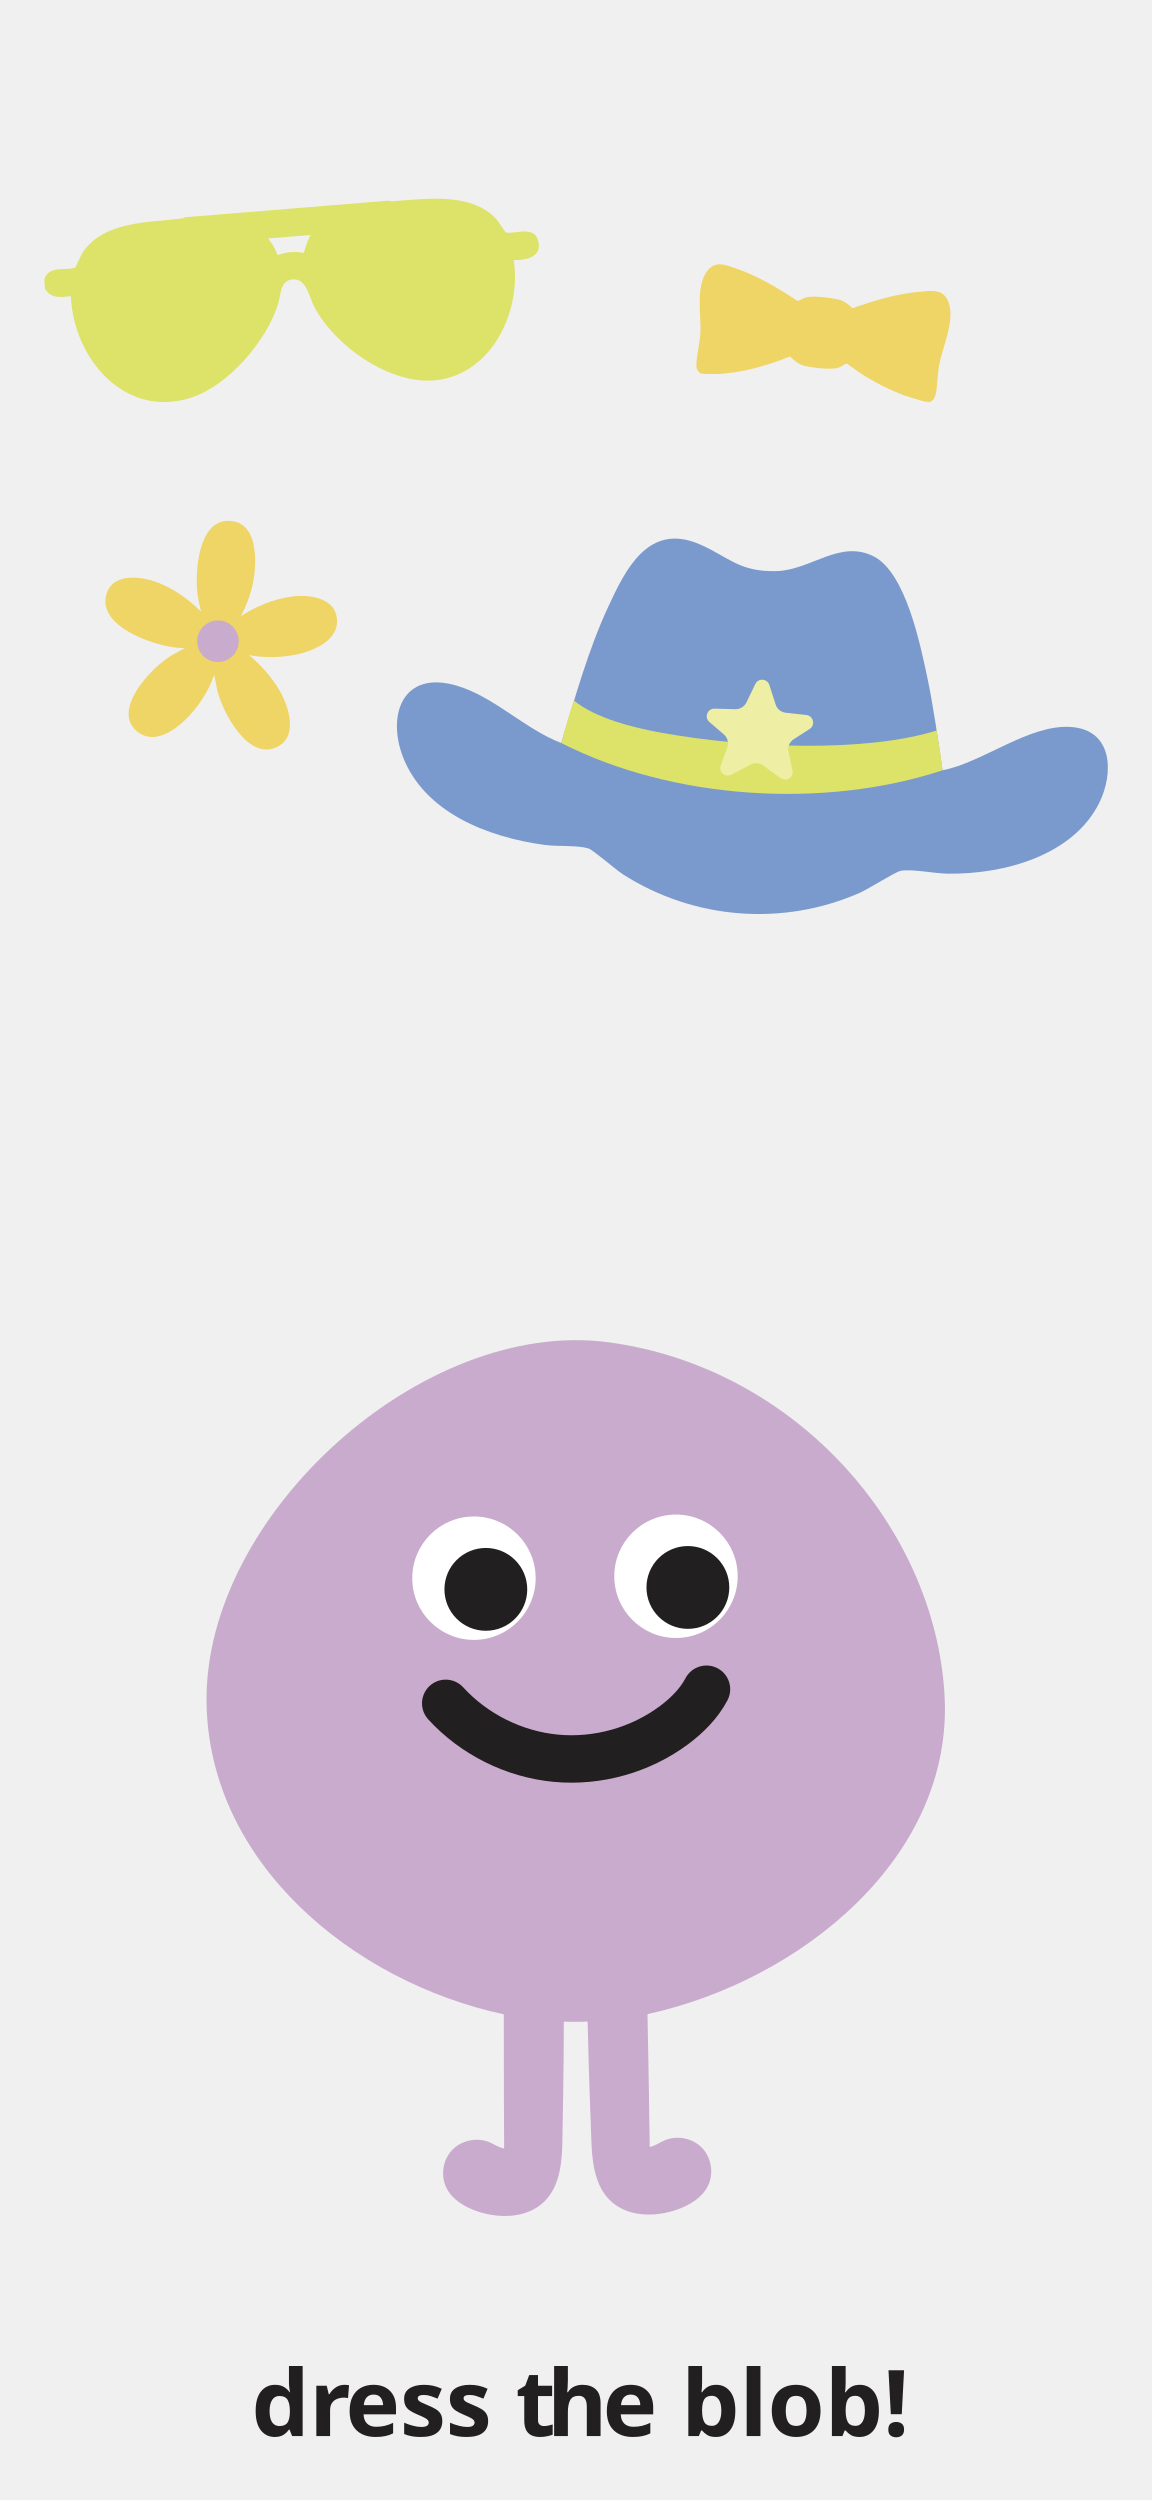
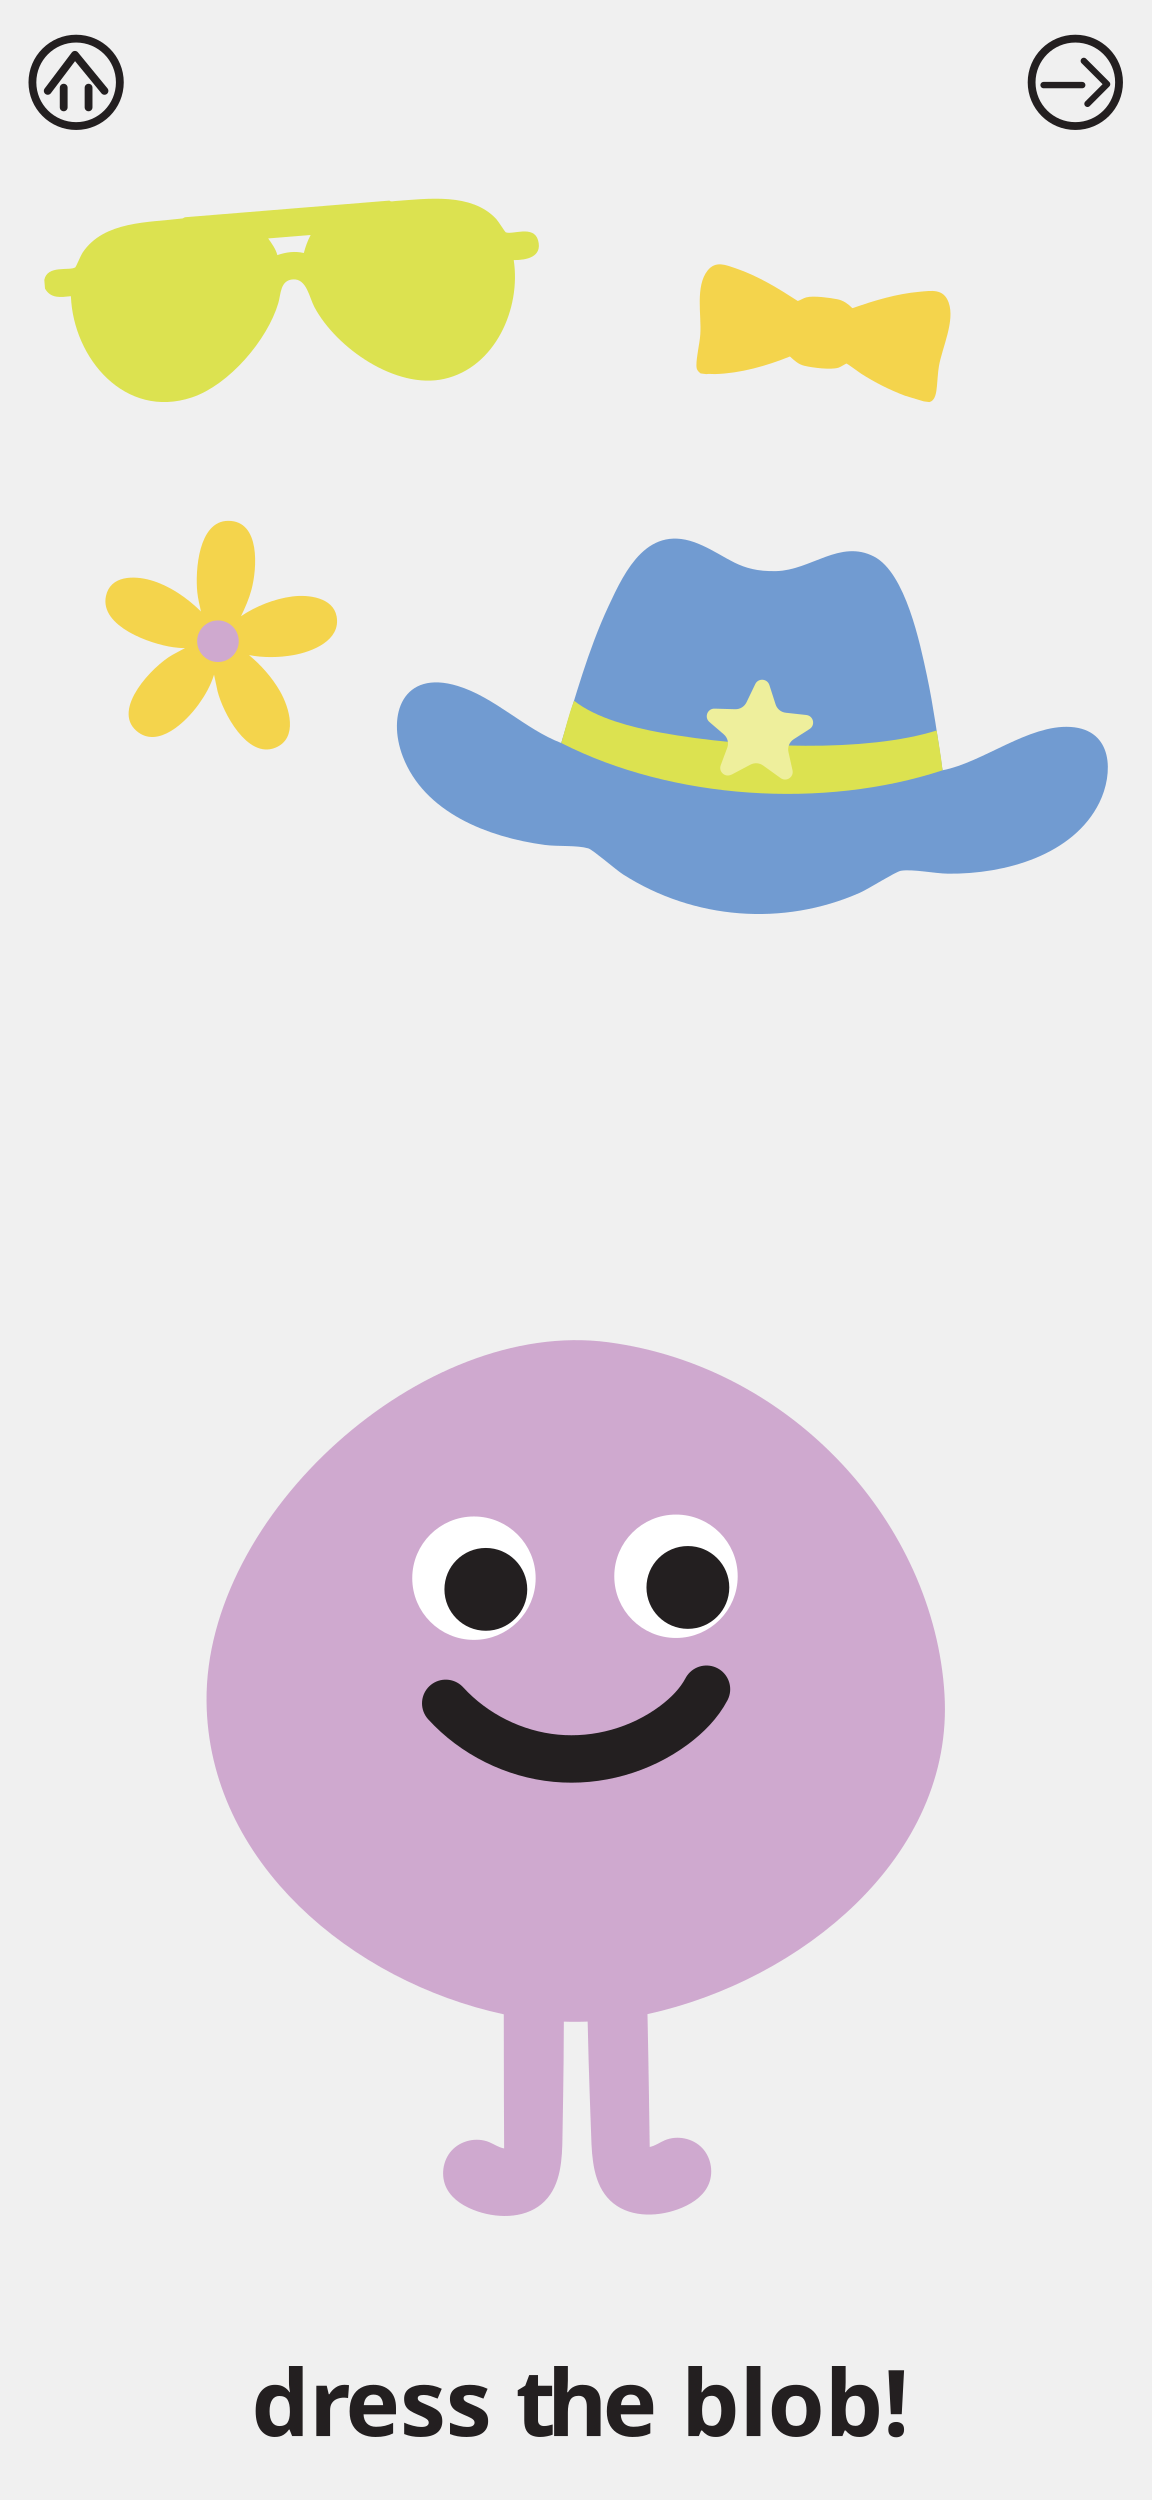
<svg xmlns="http://www.w3.org/2000/svg" id="Layer_1" data-name="Layer 1" viewBox="0 0 294.48 639.36">
  <defs>
    <style>
      .cls-1 {
-         fill: #7a9acd;
+         fill: #eeef9c;
      }

      .cls-2, .cls-3 {
-         fill: #221f20;
+         fill: #231f20;
      }

      .cls-4 {
-         fill: #efd565;
+         fill: #cfa9cf;
      }

      .cls-5 {
+         fill: #719bd1;
+       }
+ 
+       .cls-6 {
        fill: #fff;
      }

-       .cls-6 {
-         fill: #c9abcd;
+       .cls-7 {
+         stroke-width: 1.63px;
      }

-       .cls-7 {
+       .cls-7, .cls-8, .cls-9, .cls-10 {
        fill: none;
-         stroke: #221f20;
-         stroke-linecap: round;
-         stroke-miterlimit: 10;
-         stroke-width: 12.13px;
+         stroke: #231f20;
      }

-       .cls-8 {
-         fill: #eeefa5;
+       .cls-7, .cls-9, .cls-10 {
+         stroke-linecap: round;
      }

-       .cls-9 {
-         letter-spacing: 0em;
-       }
- 
-       .cls-10 {
-         fill: #dde268;
+       .cls-7, .cls-10 {
+         stroke-linejoin: round;
      }

      .cls-11 {
-         letter-spacing: 0em;
+         fill: #f4d44c;
+       }
+ 
+       .cls-8, .cls-9 {
+         stroke-miterlimit: 10;
+       }
+ 
+       .cls-8, .cls-10 {
+         stroke-width: 2px;
      }

      .cls-3 {
        font-family: NeulisSans-Black, 'Neulis Sans';
        font-size: 23.58px;
        font-weight: 800;
      }
+ 
+       .cls-12 {
+         letter-spacing: 0em;
+       }
+ 
+       .cls-13 {
+         fill: #dce250;
+       }
+ 
+       .cls-9 {
+         stroke-width: 12.13px;
+       }
+ 
+       .cls-14 {
+         letter-spacing: 0em;
+       }
    </style>
  </defs>
  <text class="cls-3" transform="translate(64.32 623.01)">
    <tspan x="0" y="0">d</tspan>
-     <tspan class="cls-9" x="14.74" y="0">r</tspan>
+     <tspan class="cls-12" x="14.74" y="0">r</tspan>
    <tspan x="24.03" y="0">ess t</tspan>
-     <tspan class="cls-11" x="75.55" y="0">h</tspan>
+     <tspan class="cls-14" x="75.55" y="0">h</tspan>
    <tspan x="89.81" y="0">e blob!</tspan>
  </text>
  <g>
-     <path class="cls-6" d="M165.59,515.07c.31,14.27.51,29.99.57,34,1.38-.26,2.53-1.14,3.81-1.69,3.2-1.38,7.22-.56,9.62,1.97,2.4,2.54,3,6.6,1.44,9.72-1.49,2.98-4.59,4.83-7.72,5.97-5.76,2.08-12.89,1.99-17.28-2.29-4.23-4.12-4.67-10.66-4.84-16.56-.04-1.56-.63-15.75-.9-29.18-.79.03-1.58.05-2.38.06-1.24.01-2.48,0-3.71-.05-.02,13.45-.34,27.68-.35,29.25-.06,5.9-.37,12.45-4.53,16.65-4.3,4.36-11.43,4.59-17.23,2.62-3.15-1.08-6.28-2.87-7.83-5.82-1.62-3.09-1.1-7.16,1.25-9.74,2.35-2.57,6.35-3.47,9.58-2.15,1.29.53,2.46,1.39,3.84,1.62-.01-4.04-.12-19.94-.09-34.3-38.65-8.3-75.63-38.85-76.02-80.04-.46-47.73,55.31-98.15,102.74-91.84,47.31,6.29,83.39,46.67,85.99,90.04,2.5,41.59-36.81,73.24-75.96,81.79Z" />
+     <path class="cls-4" d="M165.59,515.07c.31,14.27.51,29.99.57,34,1.38-.26,2.53-1.14,3.81-1.69,3.2-1.38,7.22-.56,9.62,1.97,2.4,2.54,3,6.6,1.44,9.72-1.49,2.98-4.59,4.83-7.72,5.97-5.76,2.08-12.89,1.99-17.28-2.29-4.23-4.12-4.67-10.66-4.84-16.56-.04-1.56-.63-15.75-.9-29.18-.79.03-1.58.05-2.38.06-1.24.01-2.48,0-3.71-.05-.02,13.45-.34,27.68-.35,29.25-.06,5.9-.37,12.45-4.53,16.65-4.3,4.36-11.43,4.59-17.23,2.62-3.15-1.08-6.28-2.87-7.83-5.82-1.62-3.09-1.1-7.16,1.25-9.74,2.35-2.57,6.35-3.47,9.58-2.15,1.29.53,2.46,1.39,3.84,1.62-.01-4.04-.12-19.94-.09-34.3-38.65-8.3-75.63-38.85-76.02-80.04-.46-47.73,55.31-98.15,102.74-91.84,47.31,6.29,83.39,46.67,85.99,90.04,2.5,41.59-36.81,73.24-75.96,81.79Z" />
    <g>
      <g>
-         <circle class="cls-5" cx="121.21" cy="403.61" r="15.78" />
+         <circle class="cls-6" cx="121.21" cy="403.61" r="15.78" />
        <circle class="cls-2" cx="124.25" cy="406.47" r="10.59" />
      </g>
      <g>
-         <circle class="cls-5" cx="172.88" cy="403.12" r="15.78" />
+         <circle class="cls-6" cx="172.88" cy="403.12" r="15.78" />
        <circle class="cls-2" cx="175.92" cy="405.98" r="10.59" />
      </g>
    </g>
-     <path class="cls-7" d="M113.99,435.62c7.24,7.92,17.48,13.03,28.16,14.04,10.68,1.01,21.7-2.09,30.29-8.51,3.31-2.48,6.31-5.48,8.24-9.14" />
+     <path class="cls-9" d="M113.99,435.62c7.24,7.92,17.48,13.03,28.16,14.04s21.7-2.09,30.29-8.51c3.31-2.48,6.31-5.48,8.24-9.14" />
  </g>
  <g id="Q9YZqs.tif">
-     <path class="cls-10" d="M99.6,51.28c.29.39.96.17,1.37.14,8.46-.6,19.62-2.2,25.94,4.59.54.58,2.22,3.28,2.4,3.38,1.58.79,7.2-1.98,8.31,2.1,1.15,4.23-2.96,5.06-6.24,5.03,1.91,12.33-4.72,27.47-17.8,30.39-12.3,2.75-27.6-7.9-33.18-18.39-1.31-2.45-1.96-7.24-5.41-7.07-3.35.17-3.14,3.77-3.81,6.05-2.77,9.43-12.61,20.96-22.08,24.13-17.09,5.7-30.34-9.95-30.97-25.88-2.62.28-5.13.67-6.62-1.94l-.18-2.21c.73-3.94,6.54-2.23,7.94-3.24.17-.12,1.39-3.06,1.83-3.72,5.44-8.18,16.85-7.69,25.61-8.78l.58-.3,52.31-4.26ZM79.45,60.1l-10.86.88c.92,1.32,1.93,2.66,2.34,4.26,2.27-.76,4.4-1.07,6.77-.54.42-1.6.97-3.15,1.75-4.61Z" />
+     <path class="cls-13" d="M99.6,51.28c.29.39.96.17,1.37.14,8.46-.6,19.62-2.2,25.94,4.59.54.58,2.22,3.28,2.4,3.38,1.58.79,7.2-1.98,8.31,2.1,1.15,4.23-2.96,5.06-6.24,5.03,1.91,12.33-4.72,27.47-17.8,30.39-12.3,2.75-27.6-7.9-33.18-18.39-1.31-2.45-1.96-7.24-5.41-7.07-3.35.17-3.14,3.77-3.81,6.05-2.77,9.43-12.61,20.96-22.08,24.13-17.09,5.7-30.34-9.95-30.97-25.88-2.62.28-5.13.67-6.62-1.94l-.18-2.21c.73-3.94,6.54-2.23,7.94-3.24.17-.12,1.39-3.06,1.83-3.72,5.44-8.18,16.85-7.69,25.61-8.78l.58-.3,52.31-4.26ZM79.45,60.1l-10.86.88c.92,1.32,1.93,2.66,2.34,4.26,2.27-.76,4.4-1.07,6.77-.54.42-1.6.97-3.15,1.75-4.61Z" />
  </g>
  <g id="MtZOu3.tif">
-     <path class="cls-4" d="M179.16,95.49c-.68-.51-1.06-1.03-1.06-1.91-.01-2.47.83-5.56,1-8.12.33-4.81-1.35-12.3,1.89-16.31,2.04-2.52,4.58-1.41,7.19-.52,5.63,1.91,10.9,5.14,15.85,8.35.75-.24,1.36-.71,2.18-.93,1.82-.49,6.05.11,7.99.49,1.5.3,2.75,1.21,3.79,2.27,5.49-1.91,11.3-3.68,17.13-4.19,3.18-.28,6.19-.87,7.49,2.75,1.69,4.73-1.65,11.46-2.48,16.26-.3,1.72-.33,3.47-.52,5.18-.16,1.41-.32,3.64-1.95,4.02l-1.42-.18-4.81-1.45c-3.92-1.49-7.69-3.38-11.21-5.64-.54-.35-3.51-2.56-3.73-2.59-.11-.01-1.56.9-1.98,1.04-1.94.66-6.77.03-8.83-.47-1.52-.37-2.55-1.36-3.66-2.37-5.95,2.4-12.69,4.33-19.16,4.5-.73.02-1.55-.11-2.27.01l-1.42-.18Z" />
+     <path class="cls-11" d="M179.16,95.49c-.68-.51-1.06-1.03-1.06-1.91-.01-2.47.83-5.56,1-8.12.33-4.81-1.35-12.3,1.89-16.31,2.04-2.52,4.58-1.41,7.19-.52,5.63,1.91,10.9,5.14,15.85,8.35.75-.24,1.36-.71,2.18-.93,1.82-.49,6.05.11,7.99.49,1.5.3,2.75,1.21,3.79,2.27,5.49-1.91,11.3-3.68,17.13-4.19,3.18-.28,6.19-.87,7.49,2.75,1.69,4.73-1.65,11.46-2.48,16.26-.3,1.72-.33,3.47-.52,5.18-.16,1.41-.32,3.64-1.95,4.02l-1.42-.18-4.81-1.45c-3.92-1.49-7.69-3.38-11.21-5.64-.54-.35-3.51-2.56-3.73-2.59-.11-.01-1.56.9-1.98,1.04-1.94.66-6.77.03-8.83-.47-1.52-.37-2.55-1.36-3.66-2.37-5.95,2.4-12.69,4.33-19.16,4.5-.73.02-1.55-.11-2.27.01l-1.42-.18Z" />
  </g>
  <g>
    <g id="OGAThn">
-       <path class="cls-1" d="M241.05,196.99c10.25-1.95,22.02-11.74,32.71-11.08,11.04.68,11.03,11.98,7.4,19.35-6.6,13.38-23.98,18.34-38.7,18.18-3.42-.04-9.1-1.24-12.07-.74-1.37.23-8.22,4.62-10.47,5.61-19.66,8.68-42.45,6.89-60.57-4.68-1.88-1.2-7.72-6.33-8.92-6.67-2.91-.84-7.81-.43-11.08-.87-14.8-1.99-30.86-8.38-36.32-22.57-4.12-10.71-.02-22.38,14-18.1,9.52,2.9,17.25,11.06,26.5,14.6,3.61-11.75,6.85-23.73,12.07-34.95,4.29-9.22,10.12-21.52,23.22-15.92,7.51,3.21,10.03,7.13,19.67,6.91,8.89-.2,16.32-8.24,25.04-3.72,8.06,4.18,11.77,22.28,13.5,30.33,1.72,8.05,2.8,16.22,4.02,24.34Z" />
+       <path class="cls-5" d="M241.05,196.99c10.25-1.95,22.02-11.74,32.71-11.08,11.04.68,11.03,11.98,7.4,19.35-6.6,13.38-23.98,18.34-38.7,18.18-3.42-.04-9.1-1.24-12.07-.74-1.37.23-8.22,4.62-10.47,5.61-19.66,8.68-42.45,6.89-60.57-4.68-1.88-1.2-7.72-6.33-8.92-6.67-2.91-.84-7.81-.43-11.08-.87-14.8-1.99-30.86-8.38-36.32-22.57-4.12-10.71-.02-22.38,14-18.1,9.52,2.9,17.25,11.06,26.5,14.6,3.61-11.75,6.85-23.73,12.07-34.95,4.29-9.22,10.12-21.52,23.22-15.92,7.51,3.21,10.03,7.13,19.67,6.91,8.89-.2,16.32-8.24,25.04-3.72,8.06,4.18,11.77,22.28,13.5,30.33,1.72,8.05,2.8,16.22,4.02,24.34Z" />
    </g>
-     <path class="cls-10" d="M241.05,196.99c-.42-3.99-1.06-7.15-1.51-10.17-17.94,5.62-48.12,4.62-70.52.55-7.31-1.33-16.5-3.64-22.21-8.16-1.49,3.87-2.07,6.8-3.27,10.81,28.43,14.5,67.19,16.97,97.51,6.98Z" />
-     <path class="cls-8" d="M187.04,198.14l4.87-2.58c1.04-.55,2.31-.47,3.27.22l4.47,3.22c1.45,1.04,3.42-.26,3.03-2l-1.04-4.67c-.28-1.27.26-2.58,1.35-3.28l4.07-2.62c1.54-.99.98-3.37-.84-3.57l-5.26-.58c-1.22-.13-2.24-.97-2.61-2.14l-1.59-4.95c-.54-1.67-2.84-1.83-3.6-.25l-2.25,4.68c-.53,1.1-1.66,1.79-2.88,1.76l-5.28-.15c-1.83-.05-2.71,2.22-1.32,3.42l3.67,3.15c.99.85,1.34,2.22.89,3.43l-1.67,4.48c-.62,1.67,1.15,3.23,2.73,2.39Z" />
+     <path class="cls-13" d="M241.05,196.99c-.42-3.99-1.06-7.15-1.51-10.17-17.94,5.62-48.12,4.62-70.52.55-7.31-1.33-16.5-3.64-22.21-8.16-1.49,3.87-2.07,6.8-3.27,10.81,28.43,14.5,67.19,16.97,97.51,6.98Z" />
+     <path class="cls-1" d="M187.04,198.14l4.87-2.58c1.04-.55,2.31-.47,3.27.22l4.47,3.22c1.45,1.04,3.42-.26,3.03-2l-1.04-4.67c-.28-1.27.26-2.58,1.35-3.28l4.07-2.62c1.54-.99.98-3.37-.84-3.57l-5.26-.58c-1.22-.13-2.24-.97-2.61-2.14l-1.59-4.95c-.54-1.67-2.84-1.83-3.6-.25l-2.25,4.68c-.53,1.1-1.66,1.79-2.88,1.76l-5.28-.15c-1.83-.05-2.71,2.22-1.32,3.42l3.67,3.15c.99.85,1.34,2.22.89,3.43l-1.67,4.48c-.62,1.67,1.15,3.23,2.73,2.39Z" />
  </g>
  <g>
    <g id="KecCkE">
-       <path class="cls-4" d="M61.61,157.6c3.81-2.57,8.59-4.47,13.17-5.06,4.02-.52,10.42.23,11.31,5.11,1.12,6.15-6.25,9.04-11.06,9.89-3.68.65-7.69.71-11.35-.01,3.09,2.57,5.89,5.72,7.91,9.22,2.42,4.2,4.79,12.08-1.2,14.49-7.15,2.88-13.37-8.97-14.75-14.46l-.9-4.24c-.83,2.73-2.29,5.31-3.96,7.62-3.11,4.32-10.38,11.51-15.87,6.77-6.45-5.56,4.17-16.65,9.22-19.47l3.19-1.72c-.99.02-1.99-.08-2.98-.21-5.75-.78-18.86-5.3-17.25-13.06,1.11-5.36,7.21-5.27,11.37-4.11,4.81,1.34,9.44,4.56,12.94,8.03-.36-1.66-.78-3.29-.95-4.98-.54-5.41.28-18.2,7.92-18.21,8.29-.02,7.38,12.21,5.95,17.57-.63,2.37-1.63,4.66-2.7,6.85ZM55.43,161.09c-3.24.19-3.56,5.45.1,5.81,3.96.38,4.37-6.07-.1-5.81Z" />
+       <path class="cls-11" d="M61.61,157.6c3.81-2.57,8.59-4.47,13.17-5.06,4.02-.52,10.42.23,11.31,5.11,1.12,6.15-6.25,9.04-11.06,9.89-3.68.65-7.69.71-11.35-.01,3.09,2.57,5.89,5.72,7.91,9.22,2.42,4.2,4.79,12.08-1.2,14.49-7.15,2.88-13.37-8.97-14.75-14.46l-.9-4.24c-.83,2.73-2.29,5.31-3.96,7.62-3.11,4.32-10.38,11.51-15.87,6.77-6.45-5.56,4.17-16.65,9.22-19.47l3.19-1.72c-.99.02-1.99-.08-2.98-.21-5.75-.78-18.86-5.3-17.25-13.06,1.11-5.36,7.21-5.27,11.37-4.11,4.81,1.34,9.44,4.56,12.94,8.03-.36-1.66-.78-3.29-.95-4.98-.54-5.41.28-18.2,7.92-18.21,8.29-.02,7.38,12.21,5.95,17.57-.63,2.37-1.63,4.66-2.7,6.85ZM55.43,161.09c-3.24.19-3.56,5.45.1,5.81,3.96.38,4.37-6.07-.1-5.81Z" />
    </g>
-     <circle class="cls-6" cx="55.74" cy="163.99" r="5.32" />
+     <circle class="cls-4" cx="55.74" cy="163.99" r="5.32" />
+   </g>
+   <g>
+     <circle class="cls-10" cx="19.47" cy="21.06" r="11.18" />
+     <g>
+       <polyline class="cls-10" points="12.21 23.24 19.16 14.02 26.72 23.24" />
+       <line class="cls-10" x1="16.29" y1="22.42" x2="16.29" y2="27.46" />
+       <line class="cls-10" x1="22.65" y1="22.42" x2="22.65" y2="27.46" />
+     </g>
+   </g>
+   <circle class="cls-8" cx="275.01" cy="21.06" r="11.18" />
+   <g>
+     <line class="cls-7" x1="266.89" y1="21.76" x2="276.77" y2="21.76" />
+     <polyline class="cls-7" points="277.18 15.58 283.13 21.53 278.12 26.55" />
  </g>
</svg>
